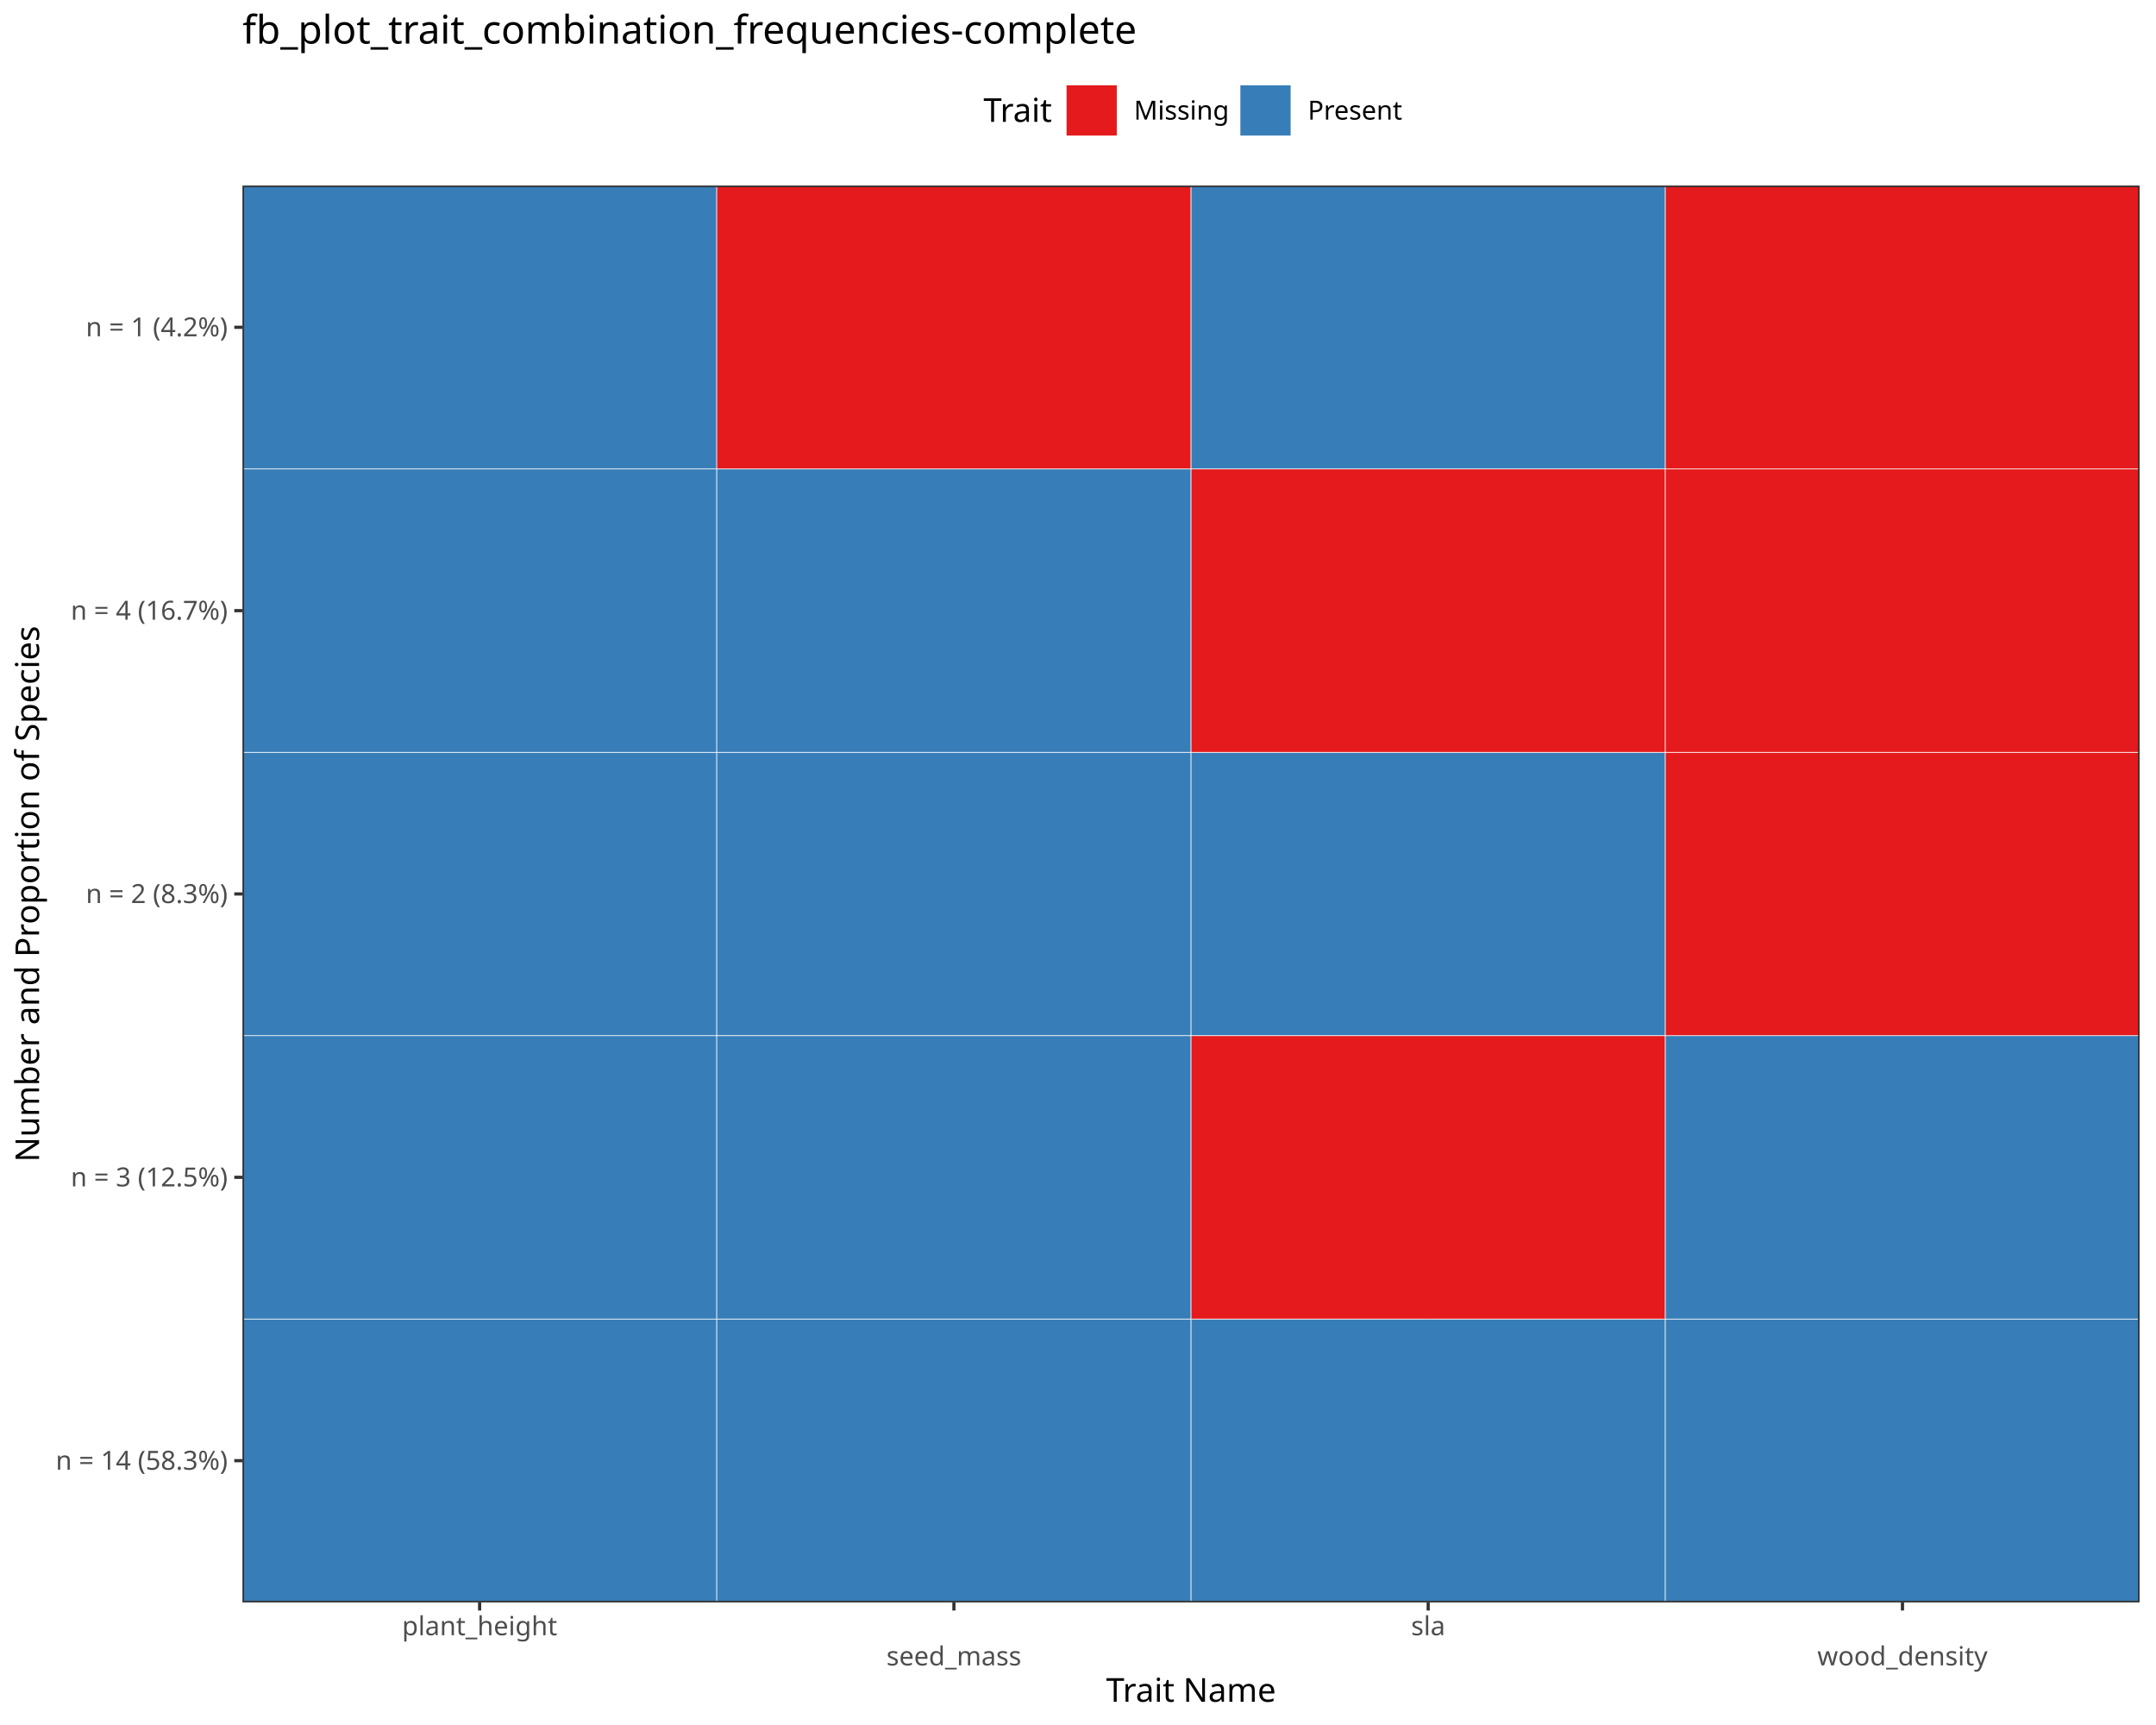
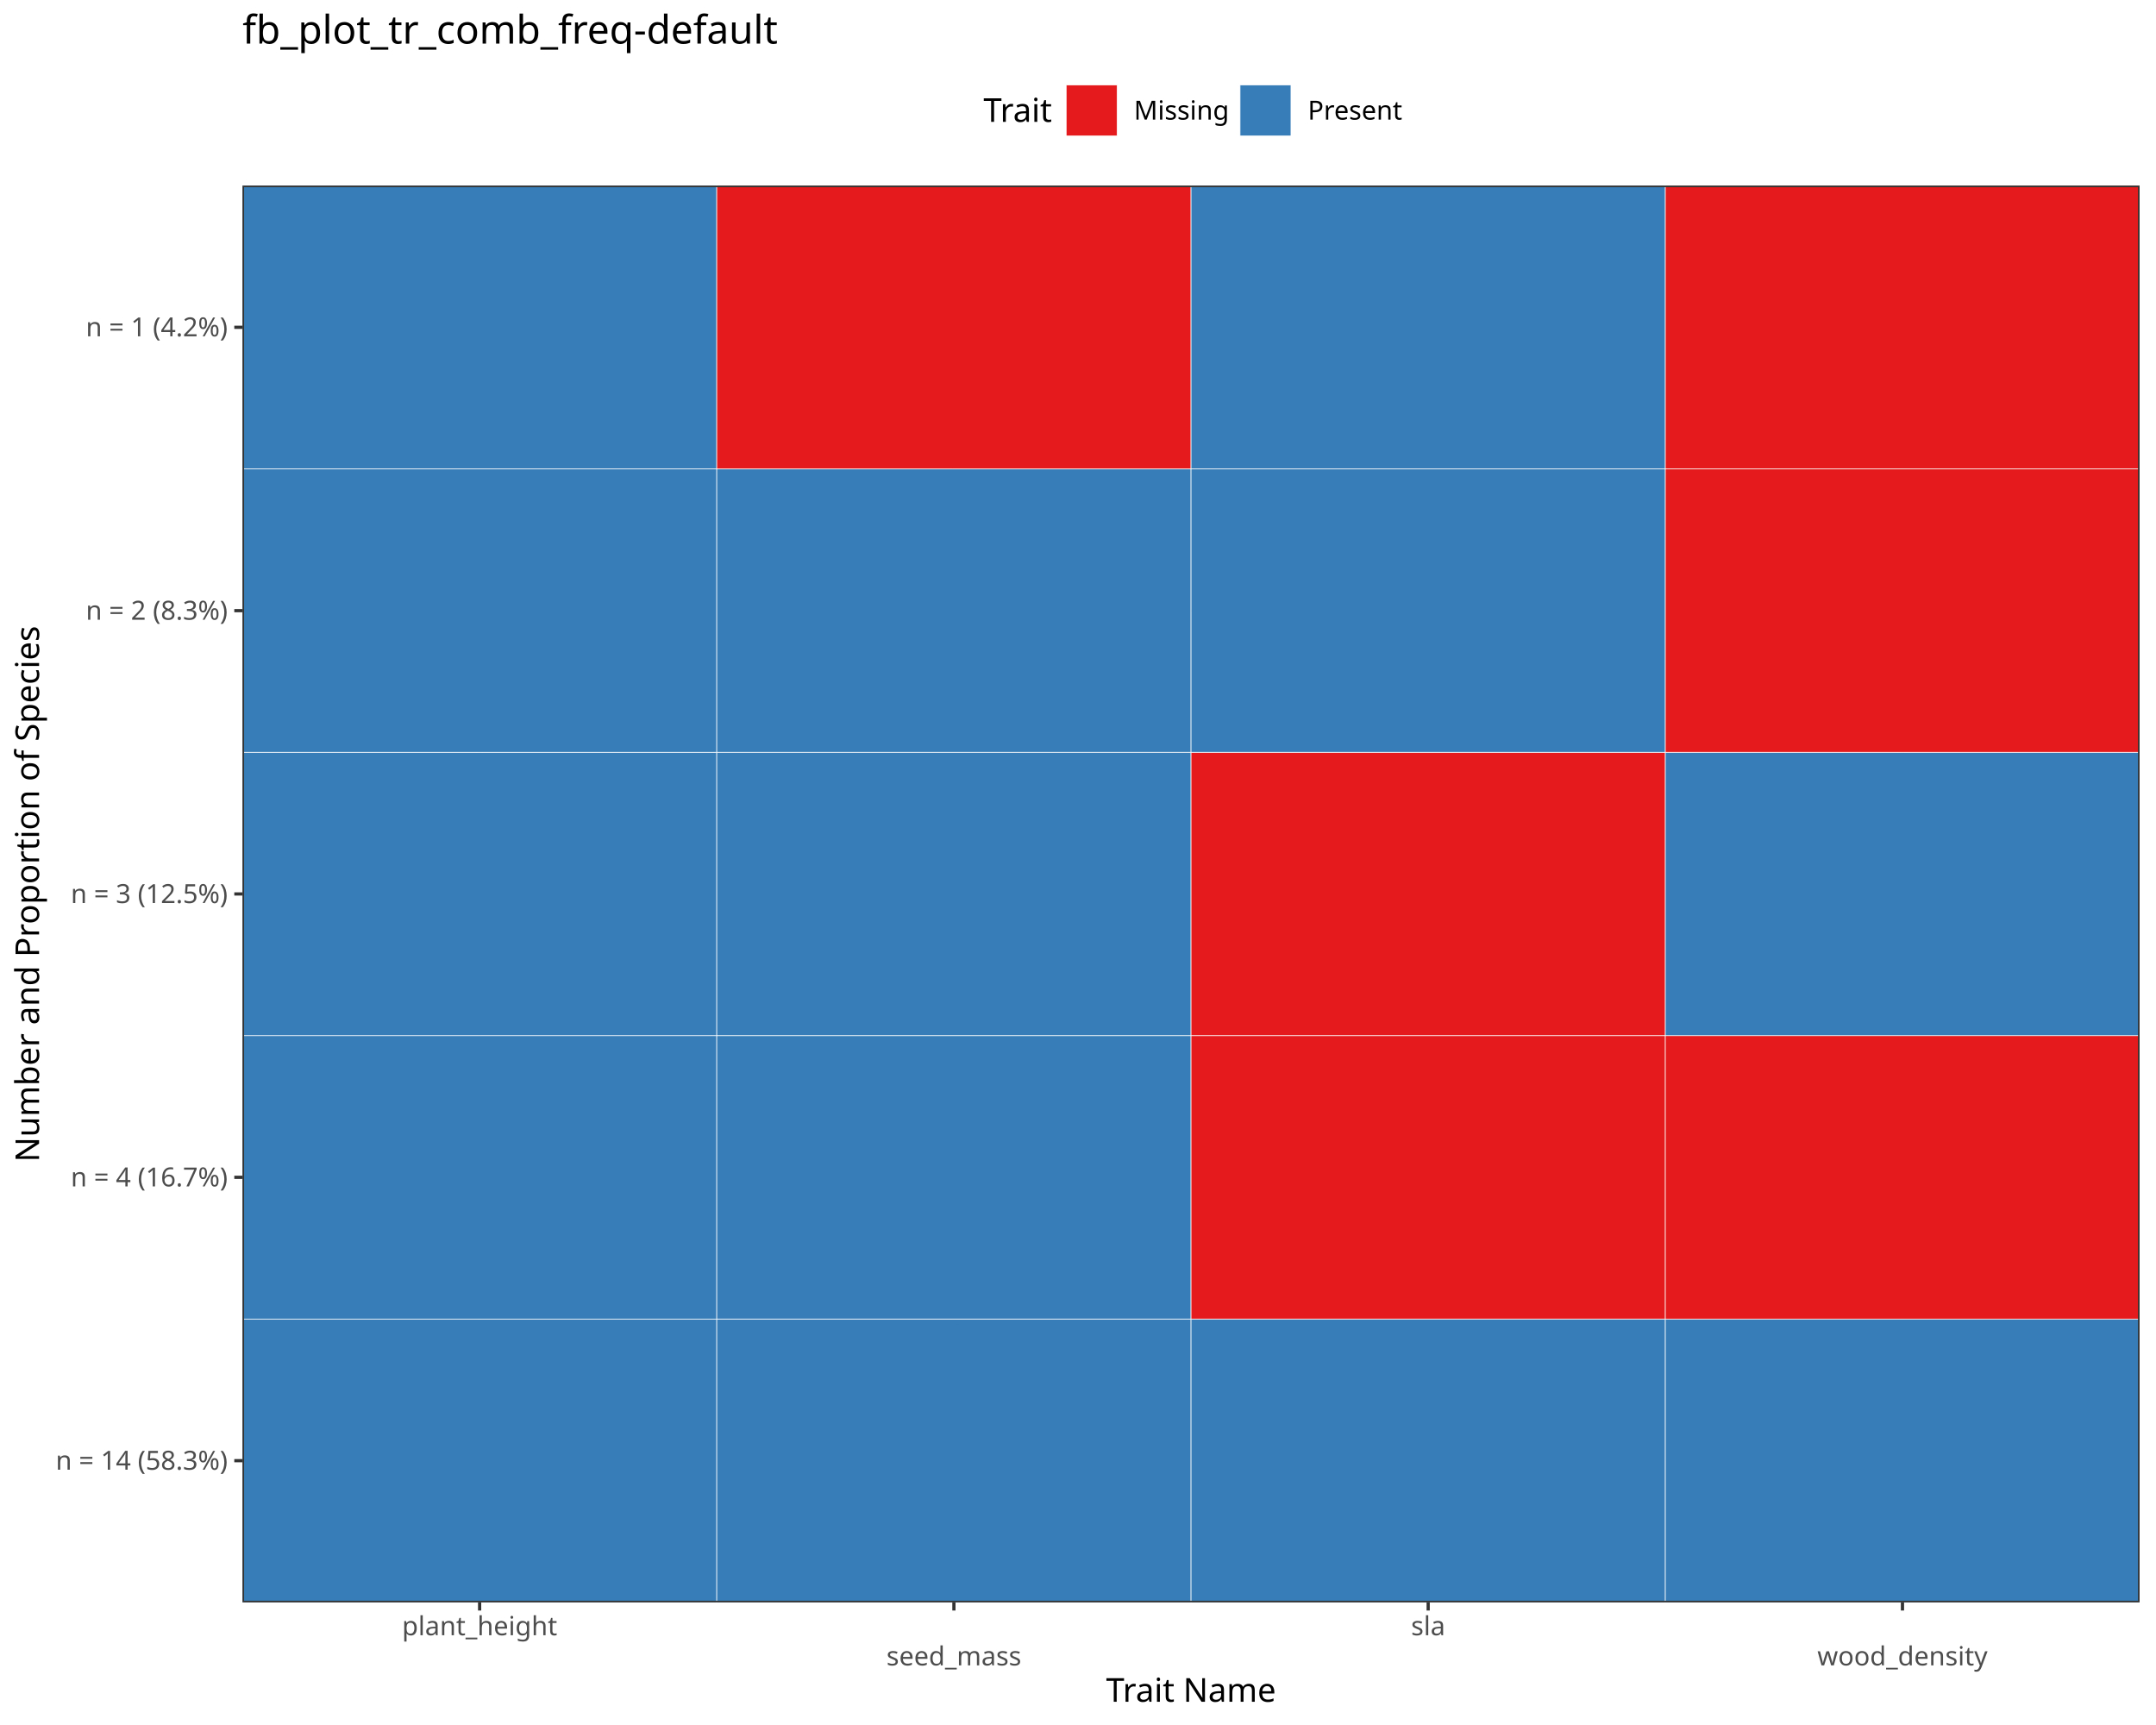
<svg xmlns="http://www.w3.org/2000/svg" class="svglite" data-engine-version="2.0" width="720.00pt" height="576.00pt" viewBox="0 0 720.00 576.00">
  <defs>
    <style type="text/css">
    .svglite line, .svglite polyline, .svglite polygon, .svglite path, .svglite rect, .svglite circle {
      fill: none;
      stroke: #000000;
      stroke-linecap: round;
      stroke-linejoin: round;
      stroke-miterlimit: 10.00;
    }
  </style>
  </defs>
  <rect width="100%" height="100%" style="stroke: none; fill: #FFFFFF;" />
  <defs>
    <clipPath id="cpMC4wMHw3MjAuMDB8MC4wMHw1NzYuMDA=">
      <rect x="0.00" y="0.00" width="720.00" height="576.00" />
    </clipPath>
  </defs>
  <g clip-path="url(#cpMC4wMHw3MjAuMDB8MC4wMHw1NzYuMDA=)">
    <rect x="0.00" y="0.00" width="720.00" height="576.00" style="stroke-width: 1.07; stroke: #FFFFFF; fill: #FFFFFF;" />
  </g>
  <defs>
    <clipPath id="cpODAuOTh8NzE0LjUyfDYxLjk4fDUzNS4wNA==">
      <rect x="80.98" y="61.98" width="633.54" height="473.06" />
    </clipPath>
  </defs>
  <g clip-path="url(#cpODAuOTh8NzE0LjUyfDYxLjk4fDUzNS4wNA==)">
    <rect x="80.98" y="61.98" width="633.54" height="473.06" style="stroke-width: 1.07; stroke: none; fill: #FFFFFF;" />
    <polyline points="80.98,487.73 714.52,487.73 " style="stroke-width: 1.07; stroke: #EBEBEB; stroke-linecap: butt;" />
    <polyline points="80.98,393.12 714.52,393.12 " style="stroke-width: 1.07; stroke: #EBEBEB; stroke-linecap: butt;" />
    <polyline points="80.98,298.51 714.52,298.51 " style="stroke-width: 1.07; stroke: #EBEBEB; stroke-linecap: butt;" />
    <polyline points="80.98,203.90 714.52,203.90 " style="stroke-width: 1.07; stroke: #EBEBEB; stroke-linecap: butt;" />
    <polyline points="80.98,109.29 714.52,109.29 " style="stroke-width: 1.07; stroke: #EBEBEB; stroke-linecap: butt;" />
    <polyline points="160.17,535.04 160.17,61.98 " style="stroke-width: 1.07; stroke: #EBEBEB; stroke-linecap: butt;" />
    <polyline points="318.56,535.04 318.56,61.98 " style="stroke-width: 1.07; stroke: #EBEBEB; stroke-linecap: butt;" />
    <polyline points="476.94,535.04 476.94,61.98 " style="stroke-width: 1.07; stroke: #EBEBEB; stroke-linecap: butt;" />
    <polyline points="635.33,535.04 635.33,61.98 " style="stroke-width: 1.07; stroke: #EBEBEB; stroke-linecap: butt;" />
    <rect x="80.98" y="440.43" width="158.39" height="94.61" style="stroke-width: 0.21; stroke: #FFFFFF; stroke-linecap: butt; stroke-linejoin: miter; fill: #377EB8;" />
    <rect x="239.36" y="440.43" width="158.39" height="94.61" style="stroke-width: 0.21; stroke: #FFFFFF; stroke-linecap: butt; stroke-linejoin: miter; fill: #377EB8;" />
    <rect x="397.75" y="440.43" width="158.39" height="94.61" style="stroke-width: 0.21; stroke: #FFFFFF; stroke-linecap: butt; stroke-linejoin: miter; fill: #377EB8;" />
    <rect x="556.14" y="440.43" width="158.39" height="94.61" style="stroke-width: 0.21; stroke: #FFFFFF; stroke-linecap: butt; stroke-linejoin: miter; fill: #377EB8;" />
    <rect x="80.98" y="345.82" width="158.39" height="94.61" style="stroke-width: 0.21; stroke: #FFFFFF; stroke-linecap: butt; stroke-linejoin: miter; fill: #377EB8;" />
    <rect x="239.36" y="345.82" width="158.39" height="94.61" style="stroke-width: 0.21; stroke: #FFFFFF; stroke-linecap: butt; stroke-linejoin: miter; fill: #377EB8;" />
    <rect x="397.75" y="345.82" width="158.39" height="94.61" style="stroke-width: 0.21; stroke: #FFFFFF; stroke-linecap: butt; stroke-linejoin: miter; fill: #E41A1C;" />
-     <rect x="556.14" y="345.82" width="158.39" height="94.61" style="stroke-width: 0.21; stroke: #FFFFFF; stroke-linecap: butt; stroke-linejoin: miter; fill: #377EB8;" />
+     <rect x="556.14" y="345.82" width="158.39" height="94.61" style="stroke-width: 0.21; stroke: #FFFFFF; stroke-linecap: butt; stroke-linejoin: miter; fill: #E41A1C;" />
    <rect x="80.98" y="251.20" width="158.39" height="94.61" style="stroke-width: 0.21; stroke: #FFFFFF; stroke-linecap: butt; stroke-linejoin: miter; fill: #377EB8;" />
    <rect x="239.36" y="251.20" width="158.39" height="94.61" style="stroke-width: 0.21; stroke: #FFFFFF; stroke-linecap: butt; stroke-linejoin: miter; fill: #377EB8;" />
-     <rect x="397.75" y="251.20" width="158.39" height="94.61" style="stroke-width: 0.21; stroke: #FFFFFF; stroke-linecap: butt; stroke-linejoin: miter; fill: #377EB8;" />
-     <rect x="556.14" y="251.20" width="158.39" height="94.61" style="stroke-width: 0.21; stroke: #FFFFFF; stroke-linecap: butt; stroke-linejoin: miter; fill: #E41A1C;" />
+     <rect x="397.75" y="251.20" width="158.39" height="94.61" style="stroke-width: 0.21; stroke: #FFFFFF; stroke-linecap: butt; stroke-linejoin: miter; fill: #E41A1C;" />
+     <rect x="556.14" y="251.20" width="158.39" height="94.61" style="stroke-width: 0.21; stroke: #FFFFFF; stroke-linecap: butt; stroke-linejoin: miter; fill: #377EB8;" />
    <rect x="80.98" y="156.59" width="158.39" height="94.61" style="stroke-width: 0.21; stroke: #FFFFFF; stroke-linecap: butt; stroke-linejoin: miter; fill: #377EB8;" />
    <rect x="239.36" y="156.59" width="158.39" height="94.61" style="stroke-width: 0.21; stroke: #FFFFFF; stroke-linecap: butt; stroke-linejoin: miter; fill: #377EB8;" />
-     <rect x="397.75" y="156.59" width="158.39" height="94.61" style="stroke-width: 0.21; stroke: #FFFFFF; stroke-linecap: butt; stroke-linejoin: miter; fill: #E41A1C;" />
+     <rect x="397.75" y="156.59" width="158.39" height="94.61" style="stroke-width: 0.21; stroke: #FFFFFF; stroke-linecap: butt; stroke-linejoin: miter; fill: #377EB8;" />
    <rect x="556.14" y="156.59" width="158.39" height="94.61" style="stroke-width: 0.21; stroke: #FFFFFF; stroke-linecap: butt; stroke-linejoin: miter; fill: #E41A1C;" />
    <rect x="80.98" y="61.98" width="158.39" height="94.61" style="stroke-width: 0.21; stroke: #FFFFFF; stroke-linecap: butt; stroke-linejoin: miter; fill: #377EB8;" />
    <rect x="239.36" y="61.98" width="158.39" height="94.61" style="stroke-width: 0.21; stroke: #FFFFFF; stroke-linecap: butt; stroke-linejoin: miter; fill: #E41A1C;" />
    <rect x="397.75" y="61.98" width="158.39" height="94.61" style="stroke-width: 0.21; stroke: #FFFFFF; stroke-linecap: butt; stroke-linejoin: miter; fill: #377EB8;" />
    <rect x="556.14" y="61.98" width="158.39" height="94.61" style="stroke-width: 0.21; stroke: #FFFFFF; stroke-linecap: butt; stroke-linejoin: miter; fill: #E41A1C;" />
    <rect x="80.98" y="61.98" width="633.54" height="473.06" style="stroke-width: 1.07; stroke: #333333;" />
  </g>
  <g clip-path="url(#cpMC4wMHw3MjAuMDB8MC4wMHw1NzYuMDA=)">
    <text x="76.05" y="490.76" text-anchor="end" style="font-size: 8.80px; fill: #4D4D4D; font-family: sans;" textLength="57.97px" lengthAdjust="spacingAndGlyphs">n = 14 (58.3%)</text>
-     <text x="76.05" y="396.15" text-anchor="end" style="font-size: 8.80px; fill: #4D4D4D; font-family: sans;" textLength="53.08px" lengthAdjust="spacingAndGlyphs">n = 3 (12.5%)</text>
-     <text x="76.05" y="301.54" text-anchor="end" style="font-size: 8.80px; fill: #4D4D4D; font-family: sans;" textLength="48.19px" lengthAdjust="spacingAndGlyphs">n = 2 (8.3%)</text>
-     <text x="76.05" y="206.93" text-anchor="end" style="font-size: 8.80px; fill: #4D4D4D; font-family: sans;" textLength="53.08px" lengthAdjust="spacingAndGlyphs">n = 4 (16.7%)</text>
+     <text x="76.05" y="396.15" text-anchor="end" style="font-size: 8.80px; fill: #4D4D4D; font-family: sans;" textLength="53.08px" lengthAdjust="spacingAndGlyphs">n = 4 (16.7%)</text>
+     <text x="76.05" y="301.54" text-anchor="end" style="font-size: 8.80px; fill: #4D4D4D; font-family: sans;" textLength="53.08px" lengthAdjust="spacingAndGlyphs">n = 3 (12.5%)</text>
+     <text x="76.05" y="206.93" text-anchor="end" style="font-size: 8.80px; fill: #4D4D4D; font-family: sans;" textLength="48.19px" lengthAdjust="spacingAndGlyphs">n = 2 (8.3%)</text>
    <text x="76.05" y="112.31" text-anchor="end" style="font-size: 8.80px; fill: #4D4D4D; font-family: sans;" textLength="48.19px" lengthAdjust="spacingAndGlyphs">n = 1 (4.2%)</text>
    <polyline points="78.24,487.73 80.98,487.73 " style="stroke-width: 1.07; stroke: #333333; stroke-linecap: butt;" />
    <polyline points="78.24,393.12 80.98,393.12 " style="stroke-width: 1.07; stroke: #333333; stroke-linecap: butt;" />
    <polyline points="78.24,298.51 80.98,298.51 " style="stroke-width: 1.07; stroke: #333333; stroke-linecap: butt;" />
    <polyline points="78.24,203.90 80.98,203.90 " style="stroke-width: 1.07; stroke: #333333; stroke-linecap: butt;" />
    <polyline points="78.24,109.29 80.98,109.29 " style="stroke-width: 1.07; stroke: #333333; stroke-linecap: butt;" />
    <polyline points="160.17,537.78 160.17,535.04 " style="stroke-width: 1.07; stroke: #333333; stroke-linecap: butt;" />
    <polyline points="318.56,537.78 318.56,535.04 " style="stroke-width: 1.07; stroke: #333333; stroke-linecap: butt;" />
    <polyline points="476.94,537.78 476.94,535.04 " style="stroke-width: 1.07; stroke: #333333; stroke-linecap: butt;" />
    <polyline points="635.33,537.78 635.33,535.04 " style="stroke-width: 1.07; stroke: #333333; stroke-linecap: butt;" />
    <text x="160.17" y="546.03" text-anchor="middle" style="font-size: 8.80px; fill: #4D4D4D; font-family: sans;" textLength="47.95px" lengthAdjust="spacingAndGlyphs">plant_height</text>
    <text x="476.94" y="546.03" text-anchor="middle" style="font-size: 8.80px; fill: #4D4D4D; font-family: sans;" textLength="11.25px" lengthAdjust="spacingAndGlyphs">sla</text>
    <text x="318.56" y="556.10" text-anchor="middle" style="font-size: 8.80px; fill: #4D4D4D; font-family: sans;" textLength="45.02px" lengthAdjust="spacingAndGlyphs">seed_mass</text>
    <text x="635.33" y="556.10" text-anchor="middle" style="font-size: 8.80px; fill: #4D4D4D; font-family: sans;" textLength="53.82px" lengthAdjust="spacingAndGlyphs">wood_density</text>
    <text x="397.75" y="568.24" text-anchor="middle" style="font-size: 11.00px; font-family: sans;" textLength="54.40px" lengthAdjust="spacingAndGlyphs">Trait Name</text>
    <text transform="translate(13.05,298.51) rotate(-90)" text-anchor="middle" style="font-size: 11.00px; font-family: sans;" textLength="168.78px" lengthAdjust="spacingAndGlyphs">Number and Proportion of Species</text>
    <rect x="322.95" y="22.78" width="149.61" height="28.24" style="stroke-width: 1.07; stroke: none; fill: #FFFFFF;" />
    <text x="328.43" y="40.69" style="font-size: 11.00px; font-family: sans;" textLength="22.00px" lengthAdjust="spacingAndGlyphs">Trait</text>
    <rect x="355.90" y="28.26" width="17.28" height="17.28" style="stroke-width: 1.07; stroke: none; fill: #FFFFFF;" />
    <rect x="356.05" y="28.40" width="17.00" height="17.00" style="stroke-width: 0.21; stroke: #FFFFFF; stroke-linecap: butt; stroke-linejoin: miter; fill: #E41A1C;" />
    <rect x="413.98" y="28.26" width="17.28" height="17.28" style="stroke-width: 1.07; stroke: none; fill: #FFFFFF;" />
    <rect x="414.12" y="28.40" width="17.00" height="17.00" style="stroke-width: 0.21; stroke: #FFFFFF; stroke-linecap: butt; stroke-linejoin: miter; fill: #377EB8;" />
    <text x="378.66" y="39.93" style="font-size: 8.80px; font-family: sans;" textLength="29.84px" lengthAdjust="spacingAndGlyphs">Missing</text>
    <text x="436.74" y="39.93" style="font-size: 8.80px; font-family: sans;" textLength="30.33px" lengthAdjust="spacingAndGlyphs">Present</text>
-     <text x="80.98" y="14.56" style="font-size: 13.20px; font-family: sans;" textLength="281.06px" lengthAdjust="spacingAndGlyphs">fb_plot_trait_combination_frequencies-complete</text>
+     <text x="80.98" y="14.56" style="font-size: 13.20px; font-family: sans;" textLength="168.78px" lengthAdjust="spacingAndGlyphs">fb_plot_tr_comb_freq-default</text>
  </g>
</svg>
